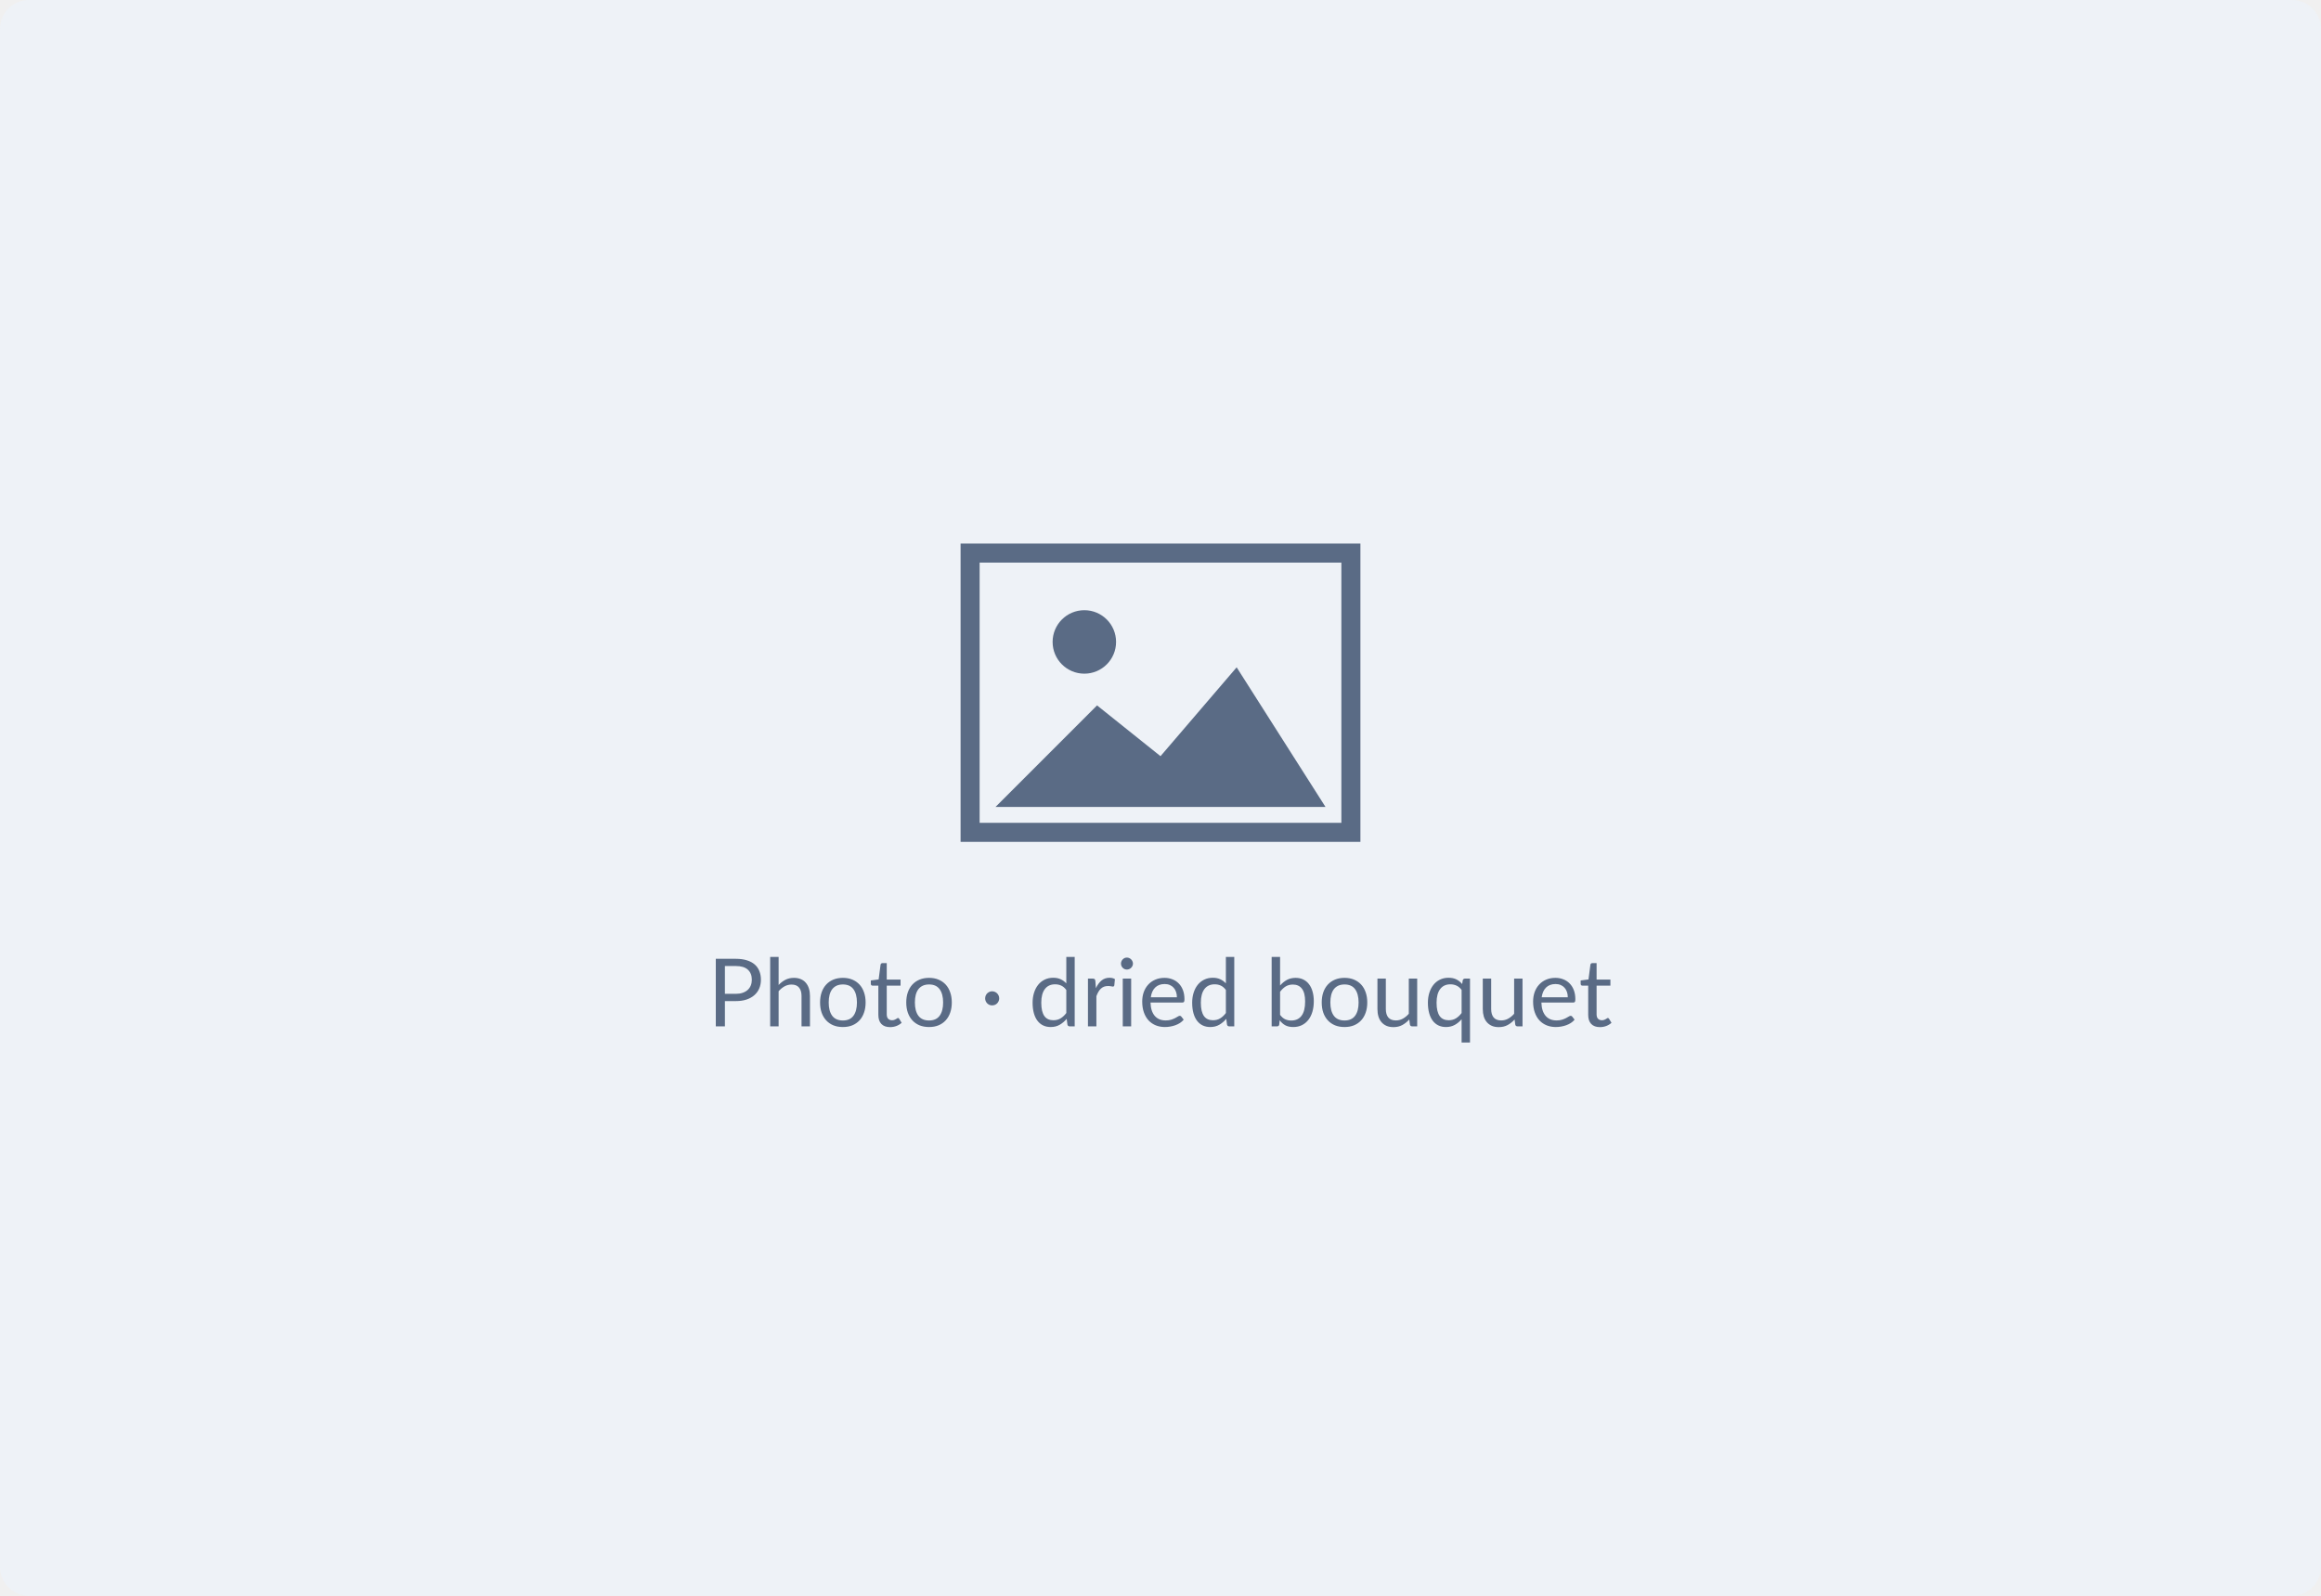
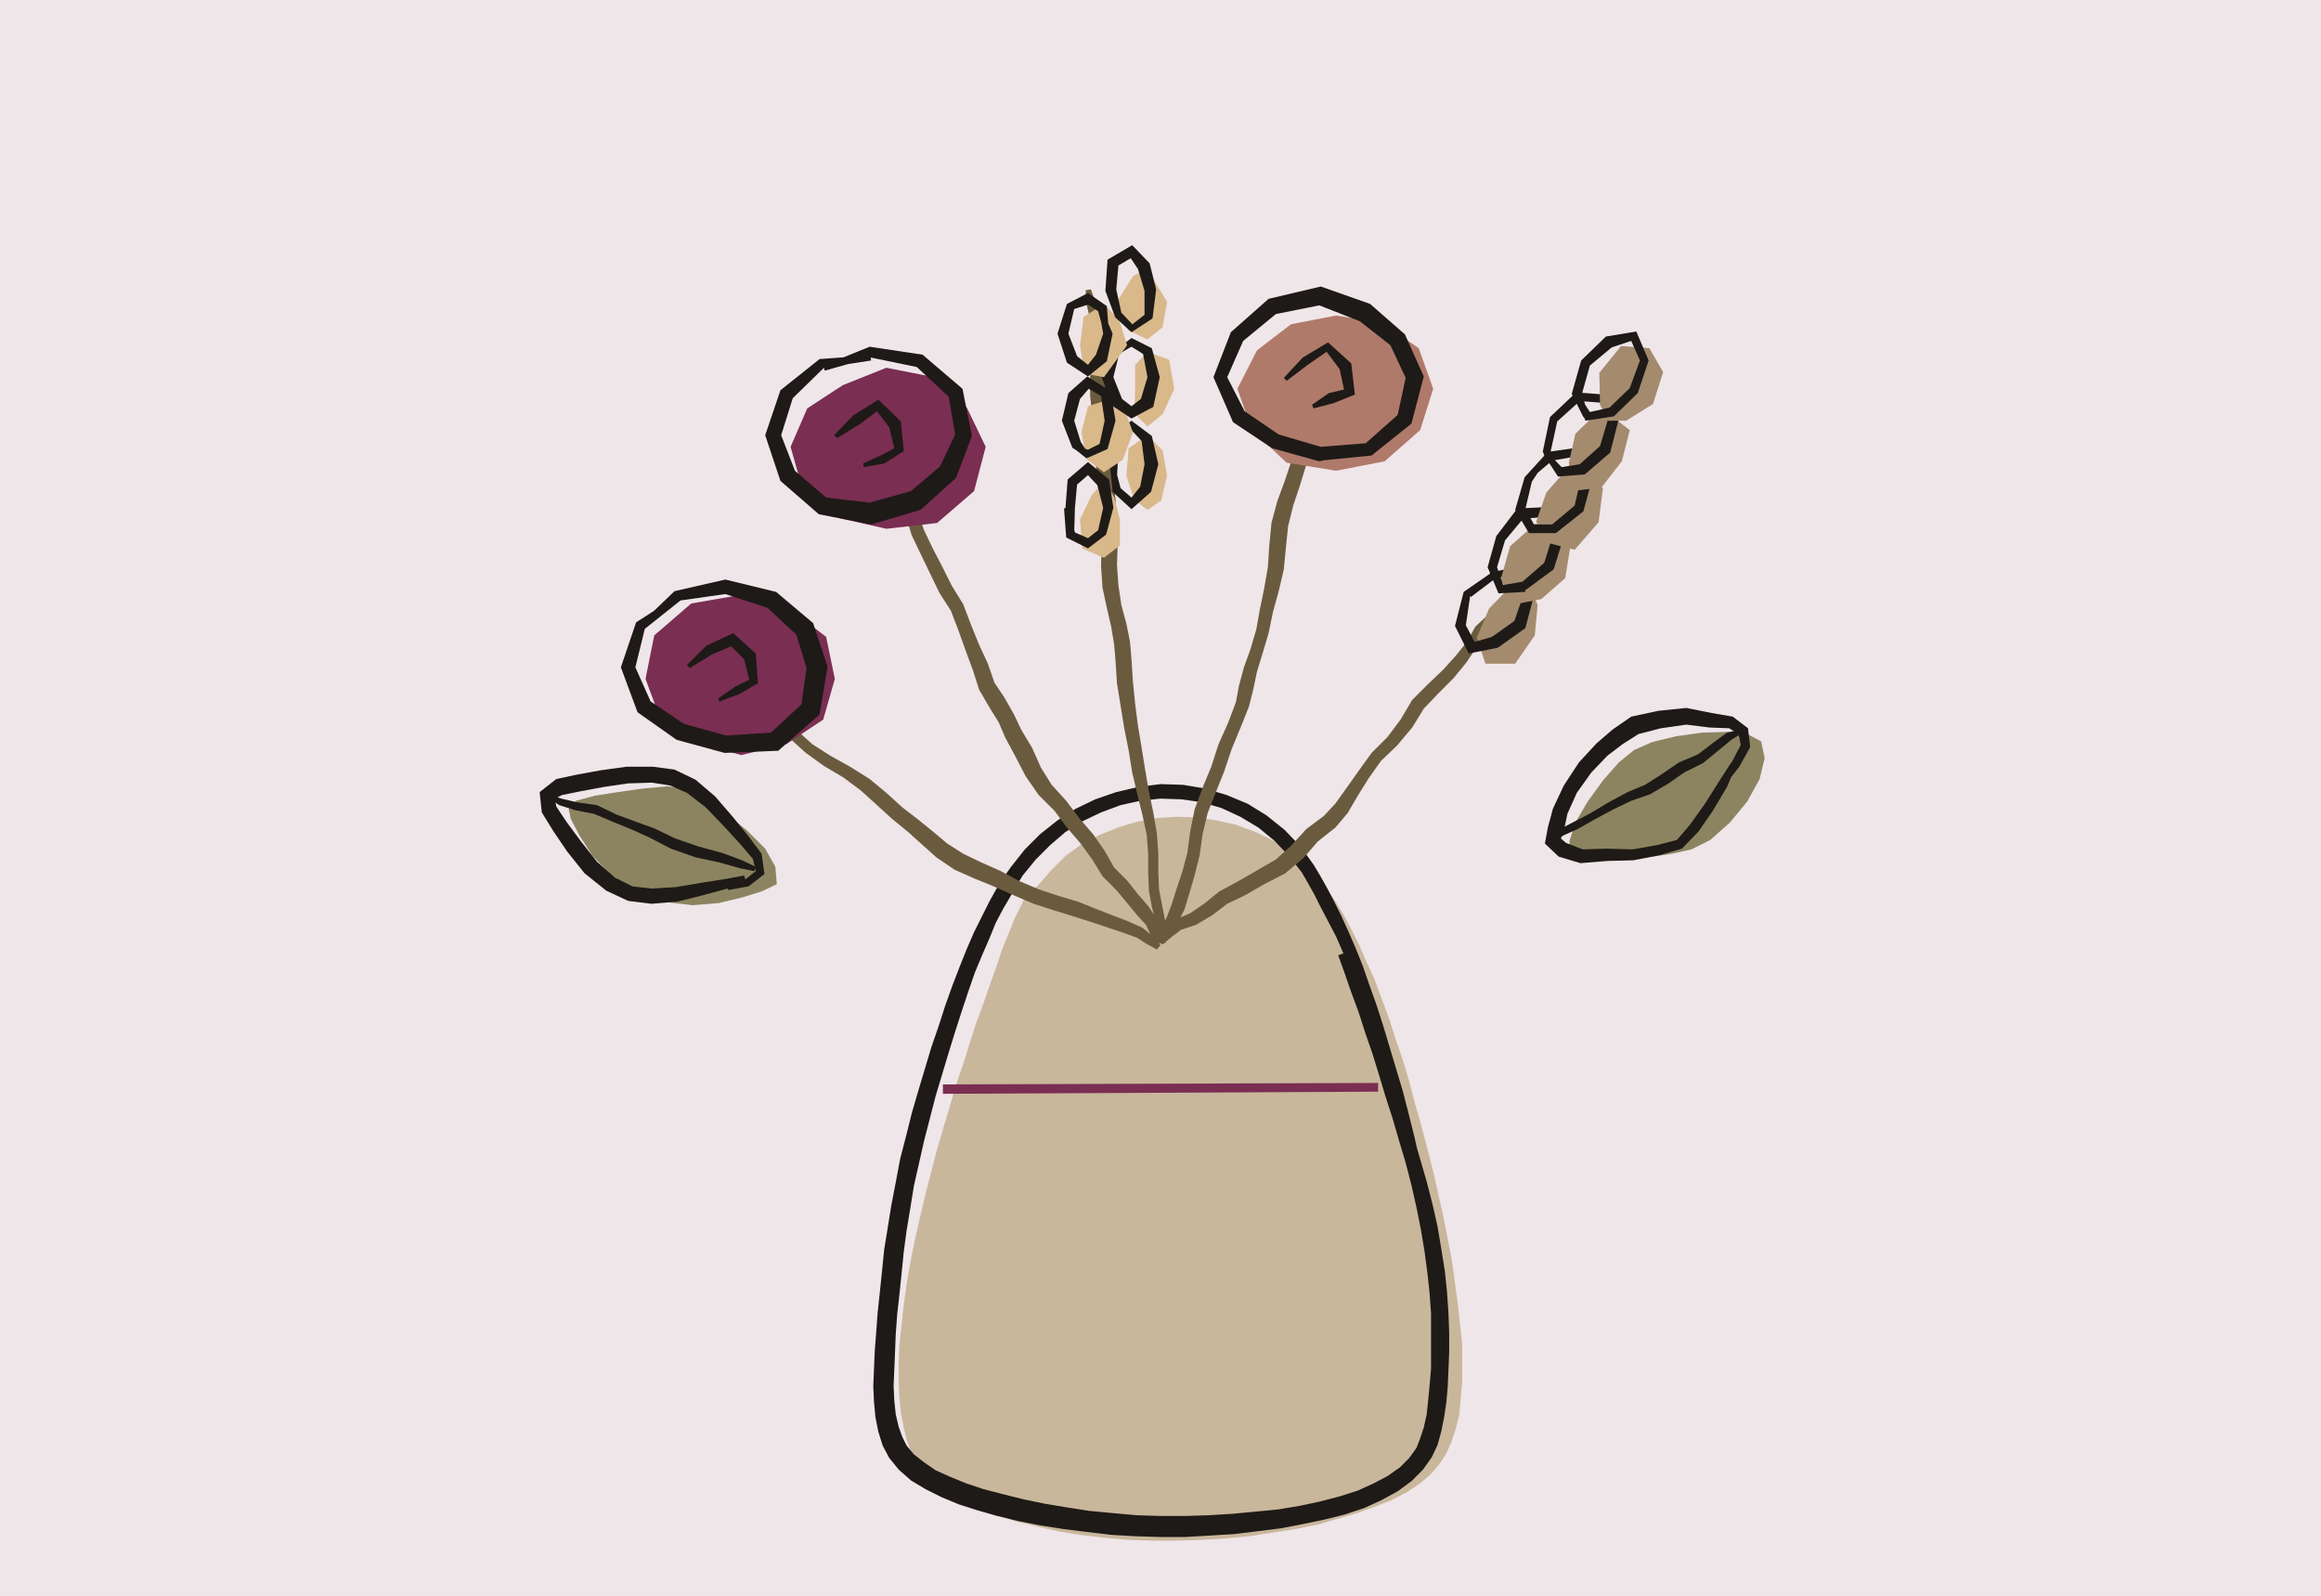
<svg xmlns="http://www.w3.org/2000/svg" width="320" height="220" viewBox="0 0 320 220" fill="none">
-   <g id="Picture">
-     <g id="Picture=Dried bouquet">
-       <path d="M0 4C0 1.791 1.791 0 4 0H316C318.209 0 320 1.791 320 4V216C320 218.209 318.209 220 316 220H4C1.791 220 0 218.209 0 216V4Z" fill="#EEF2F7" />
-       <g id="Photo icon" clip-path="url(#clip0_3_4)">
-         <path id="Vector" d="M186.25 76.25H133.75V114.75H186.25V76.25Z" stroke="#5A6B85" stroke-width="2.625" />
-         <path id="Vector_2" d="M149.5 92.875C151.916 92.875 153.875 90.916 153.875 88.5C153.875 86.084 151.916 84.125 149.5 84.125C147.084 84.125 145.125 86.084 145.125 88.5C145.125 90.916 147.084 92.875 149.5 92.875Z" fill="#5A6B85" />
-         <path id="Vector_3" d="M137.25 111.25L151.25 97.25L160 104.25L170.5 92L182.75 111.25H137.25Z" fill="#5A6B85" />
-       </g>
-       <path id="Label" d="M101.439 137.015C101.799 137.015 102.115 136.967 102.388 136.872C102.665 136.777 102.897 136.644 103.084 136.475C103.274 136.302 103.417 136.096 103.513 135.858C103.608 135.62 103.656 135.357 103.656 135.071C103.656 134.478 103.471 134.014 103.103 133.68C102.739 133.347 102.184 133.18 101.439 133.18H99.944V137.015H101.439ZM101.439 132.185C102.028 132.185 102.54 132.255 102.973 132.393C103.411 132.528 103.773 132.721 104.059 132.972C104.345 133.223 104.557 133.527 104.695 133.882C104.839 134.237 104.91 134.634 104.91 135.071C104.91 135.505 104.834 135.901 104.683 136.261C104.531 136.621 104.308 136.93 104.013 137.19C103.723 137.45 103.361 137.654 102.928 137.801C102.499 137.944 102.002 138.016 101.439 138.016H99.944V141.5H98.689V132.185H101.439ZM107.35 135.793C107.631 135.494 107.943 135.256 108.286 135.078C108.628 134.9 109.022 134.811 109.469 134.811C109.828 134.811 110.145 134.872 110.418 134.993C110.695 135.11 110.925 135.279 111.107 135.5C111.293 135.717 111.434 135.979 111.529 136.287C111.624 136.595 111.672 136.935 111.672 137.307V141.5H110.509V137.307C110.509 136.809 110.394 136.423 110.164 136.15C109.939 135.873 109.594 135.734 109.131 135.734C108.788 135.734 108.468 135.817 108.169 135.981C107.874 136.146 107.601 136.369 107.35 136.651V141.5H106.186V131.925H107.35V135.793ZM116.211 134.811C116.692 134.811 117.125 134.892 117.511 135.052C117.896 135.212 118.226 135.44 118.499 135.734C118.772 136.029 118.98 136.387 119.123 136.807C119.27 137.223 119.344 137.689 119.344 138.204C119.344 138.724 119.27 139.192 119.123 139.608C118.98 140.024 118.772 140.38 118.499 140.674C118.226 140.969 117.896 141.197 117.511 141.357C117.125 141.513 116.692 141.591 116.211 141.591C115.725 141.591 115.288 141.513 114.898 141.357C114.512 141.197 114.183 140.969 113.91 140.674C113.637 140.38 113.426 140.024 113.279 139.608C113.136 139.192 113.065 138.724 113.065 138.204C113.065 137.689 113.136 137.223 113.279 136.807C113.426 136.387 113.637 136.029 113.91 135.734C114.183 135.44 114.512 135.212 114.898 135.052C115.288 134.892 115.725 134.811 116.211 134.811ZM116.211 140.688C116.861 140.688 117.346 140.471 117.667 140.037C117.987 139.6 118.148 138.991 118.148 138.211C118.148 137.427 117.987 136.816 117.667 136.378C117.346 135.94 116.861 135.721 116.211 135.721C115.881 135.721 115.593 135.778 115.346 135.89C115.103 136.003 114.9 136.166 114.735 136.378C114.575 136.59 114.453 136.852 114.371 137.164C114.293 137.472 114.254 137.821 114.254 138.211C114.254 138.991 114.414 139.6 114.735 140.037C115.06 140.471 115.552 140.688 116.211 140.688ZM122.718 141.604C122.198 141.604 121.797 141.459 121.516 141.168C121.238 140.878 121.1 140.46 121.1 139.914V135.884H120.307C120.237 135.884 120.179 135.864 120.131 135.825C120.084 135.782 120.06 135.717 120.06 135.63V135.169L121.139 135.032L121.405 132.998C121.418 132.933 121.446 132.881 121.49 132.842C121.537 132.799 121.598 132.777 121.672 132.777H122.257V135.045H124.161V135.884H122.257V139.836C122.257 140.113 122.324 140.319 122.458 140.453C122.593 140.588 122.766 140.655 122.978 140.655C123.1 140.655 123.204 140.64 123.29 140.609C123.381 140.575 123.459 140.538 123.524 140.499C123.589 140.46 123.643 140.425 123.687 140.395C123.734 140.36 123.776 140.343 123.81 140.343C123.871 140.343 123.925 140.38 123.973 140.453L124.311 141.006C124.111 141.192 123.871 141.34 123.589 141.448C123.308 141.552 123.017 141.604 122.718 141.604ZM128.093 134.811C128.574 134.811 129.008 134.892 129.393 135.052C129.779 135.212 130.108 135.44 130.381 135.734C130.654 136.029 130.862 136.387 131.005 136.807C131.153 137.223 131.226 137.689 131.226 138.204C131.226 138.724 131.153 139.192 131.005 139.608C130.862 140.024 130.654 140.38 130.381 140.674C130.108 140.969 129.779 141.197 129.393 141.357C129.008 141.513 128.574 141.591 128.093 141.591C127.608 141.591 127.17 141.513 126.78 141.357C126.395 141.197 126.065 140.969 125.792 140.674C125.519 140.38 125.309 140.024 125.162 139.608C125.019 139.192 124.947 138.724 124.947 138.204C124.947 137.689 125.019 137.223 125.162 136.807C125.309 136.387 125.519 136.029 125.792 135.734C126.065 135.44 126.395 135.212 126.78 135.052C127.17 134.892 127.608 134.811 128.093 134.811ZM128.093 140.688C128.743 140.688 129.229 140.471 129.549 140.037C129.87 139.6 130.03 138.991 130.03 138.211C130.03 137.427 129.87 136.816 129.549 136.378C129.229 135.94 128.743 135.721 128.093 135.721C127.764 135.721 127.476 135.778 127.229 135.89C126.986 136.003 126.783 136.166 126.618 136.378C126.458 136.59 126.336 136.852 126.254 137.164C126.176 137.472 126.137 137.821 126.137 138.211C126.137 138.991 126.297 139.6 126.618 140.037C126.943 140.471 127.435 140.688 128.093 140.688ZM135.825 137.645C135.825 137.511 135.849 137.383 135.897 137.262C135.949 137.141 136.018 137.037 136.105 136.95C136.196 136.863 136.297 136.794 136.41 136.742C136.527 136.69 136.651 136.664 136.781 136.664C136.915 136.664 137.043 136.69 137.164 136.742C137.285 136.794 137.389 136.863 137.476 136.95C137.563 137.037 137.632 137.141 137.684 137.262C137.736 137.383 137.762 137.511 137.762 137.645C137.762 137.775 137.736 137.899 137.684 138.016C137.632 138.133 137.563 138.237 137.476 138.328C137.389 138.415 137.285 138.484 137.164 138.536C137.043 138.584 136.915 138.607 136.781 138.607C136.651 138.607 136.527 138.584 136.41 138.536C136.297 138.484 136.196 138.415 136.105 138.328C136.018 138.237 135.949 138.133 135.897 138.016C135.849 137.899 135.825 137.775 135.825 137.645ZM147.013 136.482C146.796 136.192 146.562 135.99 146.311 135.877C146.06 135.76 145.778 135.702 145.466 135.702C144.855 135.702 144.385 135.921 144.056 136.358C143.726 136.796 143.562 137.42 143.562 138.23C143.562 138.659 143.598 139.028 143.672 139.335C143.746 139.639 143.854 139.89 143.997 140.089C144.14 140.284 144.316 140.427 144.524 140.518C144.732 140.609 144.968 140.655 145.232 140.655C145.613 140.655 145.945 140.568 146.227 140.395C146.513 140.222 146.775 139.977 147.013 139.66V136.482ZM148.17 131.925V141.5H147.481C147.316 141.5 147.212 141.42 147.169 141.259L147.065 140.46C146.783 140.798 146.463 141.071 146.103 141.279C145.743 141.487 145.327 141.591 144.855 141.591C144.478 141.591 144.136 141.519 143.828 141.376C143.52 141.229 143.258 141.015 143.042 140.733C142.825 140.451 142.658 140.1 142.541 139.68C142.424 139.26 142.366 138.776 142.366 138.23C142.366 137.745 142.431 137.294 142.561 136.878C142.691 136.458 142.877 136.094 143.12 135.786C143.362 135.479 143.659 135.238 144.01 135.065C144.365 134.887 144.764 134.798 145.206 134.798C145.609 134.798 145.954 134.868 146.24 135.006C146.53 135.141 146.788 135.329 147.013 135.572V131.925H148.17ZM151.096 136.235C151.304 135.784 151.56 135.433 151.863 135.182C152.166 134.926 152.537 134.798 152.975 134.798C153.113 134.798 153.245 134.814 153.371 134.844C153.501 134.874 153.616 134.922 153.716 134.987L153.631 135.851C153.605 135.96 153.54 136.014 153.436 136.014C153.375 136.014 153.287 136.001 153.17 135.975C153.053 135.949 152.92 135.936 152.773 135.936C152.565 135.936 152.379 135.966 152.214 136.027C152.054 136.088 151.909 136.179 151.779 136.3C151.653 136.417 151.538 136.564 151.434 136.742C151.334 136.915 151.243 137.115 151.161 137.34V141.5H149.998V134.915H150.661C150.786 134.915 150.873 134.939 150.921 134.987C150.968 135.035 151.001 135.117 151.018 135.234L151.096 136.235ZM155.955 134.915V141.5H154.798V134.915H155.955ZM156.202 132.848C156.202 132.961 156.178 133.067 156.13 133.167C156.087 133.262 156.026 133.349 155.948 133.427C155.875 133.501 155.786 133.559 155.682 133.602C155.582 133.646 155.476 133.667 155.363 133.667C155.251 133.667 155.145 133.646 155.045 133.602C154.95 133.559 154.865 133.501 154.791 133.427C154.718 133.349 154.659 133.262 154.616 133.167C154.573 133.067 154.551 132.961 154.551 132.848C154.551 132.736 154.573 132.63 154.616 132.53C154.659 132.426 154.718 132.337 154.791 132.263C154.865 132.185 154.95 132.125 155.045 132.081C155.145 132.038 155.251 132.016 155.363 132.016C155.476 132.016 155.582 132.038 155.682 132.081C155.786 132.125 155.875 132.185 155.948 132.263C156.026 132.337 156.087 132.426 156.13 132.53C156.178 132.63 156.202 132.736 156.202 132.848ZM162.263 137.489C162.263 137.221 162.224 136.976 162.146 136.755C162.072 136.53 161.962 136.337 161.814 136.176C161.671 136.012 161.496 135.886 161.288 135.799C161.08 135.708 160.844 135.663 160.579 135.663C160.025 135.663 159.585 135.825 159.26 136.15C158.939 136.471 158.74 136.917 158.662 137.489H162.263ZM163.199 140.577C163.056 140.75 162.885 140.902 162.685 141.032C162.486 141.158 162.272 141.262 162.042 141.344C161.817 141.426 161.583 141.487 161.34 141.526C161.097 141.569 160.857 141.591 160.618 141.591C160.163 141.591 159.743 141.515 159.357 141.363C158.976 141.207 158.645 140.982 158.363 140.688C158.086 140.388 157.869 140.02 157.713 139.582C157.557 139.145 157.479 138.642 157.479 138.074C157.479 137.615 157.548 137.186 157.687 136.787C157.83 136.389 158.034 136.044 158.298 135.754C158.562 135.459 158.885 135.23 159.266 135.065C159.648 134.896 160.077 134.811 160.553 134.811C160.948 134.811 161.312 134.879 161.645 135.013C161.983 135.143 162.274 135.334 162.516 135.585C162.763 135.832 162.956 136.14 163.095 136.508C163.234 136.872 163.303 137.288 163.303 137.756C163.303 137.938 163.283 138.059 163.244 138.12C163.205 138.181 163.132 138.211 163.023 138.211H158.623C158.636 138.627 158.692 138.989 158.792 139.296C158.896 139.604 159.039 139.862 159.221 140.07C159.403 140.274 159.62 140.427 159.871 140.531C160.122 140.631 160.404 140.681 160.716 140.681C161.006 140.681 161.255 140.648 161.463 140.583C161.676 140.514 161.858 140.44 162.009 140.362C162.161 140.284 162.287 140.213 162.386 140.148C162.49 140.079 162.579 140.044 162.653 140.044C162.748 140.044 162.822 140.081 162.874 140.154L163.199 140.577ZM169.014 136.482C168.797 136.192 168.563 135.99 168.312 135.877C168.061 135.76 167.779 135.702 167.467 135.702C166.856 135.702 166.386 135.921 166.057 136.358C165.727 136.796 165.563 137.42 165.563 138.23C165.563 138.659 165.599 139.028 165.673 139.335C165.747 139.639 165.855 139.89 165.998 140.089C166.141 140.284 166.317 140.427 166.525 140.518C166.733 140.609 166.969 140.655 167.233 140.655C167.614 140.655 167.946 140.568 168.228 140.395C168.514 140.222 168.776 139.977 169.014 139.66V136.482ZM170.171 131.925V141.5H169.482C169.317 141.5 169.213 141.42 169.17 141.259L169.066 140.46C168.784 140.798 168.464 141.071 168.104 141.279C167.744 141.487 167.328 141.591 166.856 141.591C166.479 141.591 166.137 141.519 165.829 141.376C165.521 141.229 165.259 141.015 165.043 140.733C164.826 140.451 164.659 140.1 164.542 139.68C164.425 139.26 164.367 138.776 164.367 138.23C164.367 137.745 164.432 137.294 164.562 136.878C164.692 136.458 164.878 136.094 165.121 135.786C165.363 135.479 165.66 135.238 166.011 135.065C166.366 134.887 166.765 134.798 167.207 134.798C167.61 134.798 167.955 134.868 168.241 135.006C168.531 135.141 168.789 135.329 169.014 135.572V131.925H170.171ZM176.488 139.914C176.701 140.2 176.932 140.401 177.184 140.518C177.439 140.635 177.719 140.694 178.022 140.694C178.642 140.694 179.116 140.475 179.446 140.037C179.775 139.6 179.94 138.948 179.94 138.081C179.94 137.275 179.792 136.683 179.498 136.306C179.207 135.925 178.791 135.734 178.25 135.734C177.873 135.734 177.543 135.821 177.262 135.994C176.984 136.168 176.727 136.413 176.488 136.729V139.914ZM176.488 135.864C176.766 135.544 177.078 135.288 177.424 135.097C177.775 134.907 178.178 134.811 178.633 134.811C179.019 134.811 179.366 134.885 179.673 135.032C179.985 135.18 180.25 135.394 180.466 135.676C180.683 135.953 180.848 136.291 180.96 136.69C181.077 137.089 181.136 137.537 181.136 138.035C181.136 138.568 181.071 139.054 180.941 139.491C180.811 139.929 180.622 140.304 180.375 140.616C180.133 140.924 179.836 141.164 179.485 141.337C179.134 141.507 178.739 141.591 178.302 141.591C177.868 141.591 177.502 141.511 177.203 141.35C176.909 141.186 176.651 140.954 176.43 140.655L176.371 141.253C176.337 141.418 176.237 141.5 176.072 141.5H175.325V131.925H176.488V135.864ZM185.375 134.811C185.856 134.811 186.289 134.892 186.675 135.052C187.06 135.212 187.39 135.44 187.663 135.734C187.936 136.029 188.144 136.387 188.287 136.807C188.434 137.223 188.508 137.689 188.508 138.204C188.508 138.724 188.434 139.192 188.287 139.608C188.144 140.024 187.936 140.38 187.663 140.674C187.39 140.969 187.06 141.197 186.675 141.357C186.289 141.513 185.856 141.591 185.375 141.591C184.889 141.591 184.452 141.513 184.062 141.357C183.676 141.197 183.347 140.969 183.074 140.674C182.801 140.38 182.59 140.024 182.443 139.608C182.3 139.192 182.229 138.724 182.229 138.204C182.229 137.689 182.3 137.223 182.443 136.807C182.59 136.387 182.801 136.029 183.074 135.734C183.347 135.44 183.676 135.212 184.062 135.052C184.452 134.892 184.889 134.811 185.375 134.811ZM185.375 140.688C186.025 140.688 186.51 140.471 186.831 140.037C187.151 139.6 187.312 138.991 187.312 138.211C187.312 137.427 187.151 136.816 186.831 136.378C186.51 135.94 186.025 135.721 185.375 135.721C185.045 135.721 184.757 135.778 184.51 135.89C184.267 136.003 184.064 136.166 183.899 136.378C183.739 136.59 183.617 136.852 183.535 137.164C183.457 137.472 183.418 137.821 183.418 138.211C183.418 138.991 183.578 139.6 183.899 140.037C184.224 140.471 184.716 140.688 185.375 140.688ZM195.39 134.915V141.5H194.701C194.536 141.5 194.432 141.42 194.389 141.259L194.298 140.551C194.012 140.867 193.691 141.123 193.336 141.318C192.98 141.509 192.573 141.604 192.114 141.604C191.754 141.604 191.435 141.546 191.158 141.428C190.885 141.307 190.655 141.138 190.469 140.921C190.283 140.705 190.142 140.443 190.047 140.135C189.956 139.827 189.91 139.487 189.91 139.114V134.915H191.067V139.114C191.067 139.613 191.18 139.998 191.405 140.271C191.635 140.544 191.984 140.681 192.452 140.681C192.794 140.681 193.112 140.601 193.407 140.44C193.706 140.276 193.981 140.05 194.233 139.764V134.915H195.39ZM201.514 136.475C201.306 136.198 201.074 136.001 200.819 135.884C200.563 135.763 200.279 135.702 199.967 135.702C199.356 135.702 198.886 135.921 198.557 136.358C198.227 136.796 198.063 137.42 198.063 138.23C198.063 138.659 198.099 139.028 198.173 139.335C198.247 139.639 198.355 139.89 198.498 140.089C198.641 140.284 198.817 140.427 199.025 140.518C199.233 140.609 199.469 140.655 199.733 140.655C200.114 140.655 200.446 140.568 200.728 140.395C201.014 140.222 201.276 139.977 201.514 139.66V136.475ZM202.671 134.915V143.73H201.514V140.518C201.241 140.839 200.927 141.099 200.572 141.298C200.216 141.493 199.811 141.591 199.356 141.591C198.979 141.591 198.637 141.519 198.329 141.376C198.021 141.229 197.759 141.015 197.543 140.733C197.326 140.451 197.159 140.1 197.042 139.68C196.925 139.26 196.867 138.776 196.867 138.23C196.867 137.745 196.932 137.294 197.062 136.878C197.192 136.458 197.378 136.094 197.621 135.786C197.863 135.479 198.16 135.238 198.511 135.065C198.866 134.887 199.265 134.798 199.707 134.798C200.136 134.798 200.5 134.874 200.799 135.026C201.098 135.178 201.362 135.39 201.592 135.663L201.67 135.156C201.713 134.996 201.817 134.915 201.982 134.915H202.671ZM209.913 134.915V141.5H209.224C209.059 141.5 208.955 141.42 208.912 141.259L208.821 140.551C208.535 140.867 208.214 141.123 207.859 141.318C207.504 141.509 207.096 141.604 206.637 141.604C206.277 141.604 205.959 141.546 205.682 141.428C205.409 141.307 205.179 141.138 204.993 140.921C204.806 140.705 204.665 140.443 204.57 140.135C204.479 139.827 204.434 139.487 204.434 139.114V134.915H205.591V139.114C205.591 139.613 205.703 139.998 205.929 140.271C206.158 140.544 206.507 140.681 206.975 140.681C207.317 140.681 207.636 140.601 207.931 140.44C208.23 140.276 208.505 140.05 208.756 139.764V134.915H209.913ZM216.155 137.489C216.155 137.221 216.116 136.976 216.038 136.755C215.964 136.53 215.853 136.337 215.706 136.176C215.563 136.012 215.388 135.886 215.18 135.799C214.972 135.708 214.735 135.663 214.471 135.663C213.916 135.663 213.477 135.825 213.152 136.15C212.831 136.471 212.632 136.917 212.554 137.489H216.155ZM217.091 140.577C216.948 140.75 216.776 140.902 216.577 141.032C216.378 141.158 216.163 141.262 215.934 141.344C215.708 141.426 215.474 141.487 215.232 141.526C214.989 141.569 214.748 141.591 214.51 141.591C214.055 141.591 213.635 141.515 213.249 141.363C212.868 141.207 212.536 140.982 212.255 140.688C211.977 140.388 211.761 140.02 211.605 139.582C211.449 139.145 211.371 138.642 211.371 138.074C211.371 137.615 211.44 137.186 211.579 136.787C211.722 136.389 211.925 136.044 212.19 135.754C212.454 135.459 212.777 135.23 213.158 135.065C213.539 134.896 213.968 134.811 214.445 134.811C214.839 134.811 215.203 134.879 215.537 135.013C215.875 135.143 216.165 135.334 216.408 135.585C216.655 135.832 216.848 136.14 216.987 136.508C217.125 136.872 217.195 137.288 217.195 137.756C217.195 137.938 217.175 138.059 217.136 138.12C217.097 138.181 217.023 138.211 216.915 138.211H212.515C212.528 138.627 212.584 138.989 212.684 139.296C212.788 139.604 212.931 139.862 213.113 140.07C213.295 140.274 213.511 140.427 213.763 140.531C214.014 140.631 214.296 140.681 214.608 140.681C214.898 140.681 215.147 140.648 215.355 140.583C215.567 140.514 215.749 140.44 215.901 140.362C216.053 140.284 216.178 140.213 216.278 140.148C216.382 140.079 216.471 140.044 216.545 140.044C216.64 140.044 216.714 140.081 216.766 140.154L217.091 140.577ZM220.586 141.604C220.066 141.604 219.666 141.459 219.384 141.168C219.107 140.878 218.968 140.46 218.968 139.914V135.884H218.175C218.106 135.884 218.047 135.864 217.999 135.825C217.952 135.782 217.928 135.717 217.928 135.63V135.169L219.007 135.032L219.273 132.998C219.286 132.933 219.315 132.881 219.358 132.842C219.406 132.799 219.466 132.777 219.54 132.777H220.125V135.045H222.029V135.884H220.125V139.836C220.125 140.113 220.192 140.319 220.326 140.453C220.461 140.588 220.634 140.655 220.846 140.655C220.968 140.655 221.072 140.64 221.158 140.609C221.249 140.575 221.327 140.538 221.392 140.499C221.457 140.46 221.512 140.425 221.555 140.395C221.603 140.36 221.644 140.343 221.678 140.343C221.739 140.343 221.793 140.38 221.841 140.453L222.179 141.006C221.98 141.192 221.739 141.34 221.457 141.448C221.176 141.552 220.885 141.604 220.586 141.604Z" fill="#5A6B85" />
-     </g>
+   <clipPath id="pc">
+     <rect width="320" height="220" />
+   </clipPath>
+   <g clip-path="url(#pc)">
+     <rect width="320" height="220" fill="#EFE6EA" />
+     <path d="M143.0 122.2 L144.9 120.0 L146.9 118.0 L149.1 116.4 L151.6 115.1 L154.1 114.1 L156.7 113.3 L159.4 112.8 L162.2 112.6 L165.0 112.7 L167.7 113.1 L170.4 113.7 L173.1 114.7 L175.6 115.9 L178.0 117.5 L180.2 119.4 L182.2 121.6 L183.2 122.9 L184.2 124.4 L185.3 126.2 L186.3 128.1 L187.4 130.3 L188.4 132.6 L189.5 135.0 L190.5 137.7 L191.5 140.4 L192.4 143.2 L193.4 146.1 L194.3 149.1 L195.1 152.2 L196.0 155.3 L196.8 158.4 L197.6 161.5 L198.3 164.6 L199.0 167.7 L199.6 170.8 L200.2 173.9 L200.6 176.9 L201.0 179.8 L201.3 182.6 L201.6 185.3 L201.6 187.9 L201.6 190.4 L201.4 192.8 L201.2 195.0 L200.7 197.0 L200.1 198.8 L199.4 200.4 L198.5 201.8 L197.3 203.2 L195.8 204.5 L194.0 205.7 L191.9 206.8 L189.6 207.7 L187.1 208.6 L184.4 209.4 L181.6 210.2 L178.6 210.8 L175.4 211.3 L172.2 211.8 L168.9 212.1 L165.6 212.3 L162.2 212.4 L158.8 212.4 L155.5 212.3 L152.2 212.0 L148.9 211.6 L145.8 211.1 L142.8 210.4 L139.9 209.7 L137.2 208.8 L134.8 207.8 L132.5 206.7 L130.5 205.6 L128.8 204.3 L127.4 202.9 L126.3 201.5 L125.6 200.1 L125.0 198.5 L124.6 196.8 L124.2 194.8 L124.0 192.7 L123.9 190.4 L123.9 187.9 L124.0 185.4 L124.3 182.7 L124.6 179.9 L125.0 177.0 L125.5 174.1 L126.1 171.1 L126.8 168.0 L127.5 165.0 L128.3 161.9 L129.1 158.8 L130.0 155.7 L130.9 152.7 L131.8 149.6 L132.8 146.7 L133.7 143.8 L134.6 141.0 L135.6 138.3 L136.5 135.7 L137.4 133.2 L138.2 130.8 L139.1 128.6 L139.9 126.6 L140.8 124.8 L141.6 123.1Z" fill="#C9B79C" />
+     <path d="M184.5 131.7 L185.4 134.2 L186.3 136.8 L187.3 139.5 L188.2 142.3 L189.2 145.2 L190.1 148.1 L191.0 151.1 L192.0 154.2 L192.9 157.3 L193.8 160.3 L194.6 163.4 L195.3 166.5 L195.9 169.5 L196.4 172.5 L196.8 175.5 L197.1 178.3 L197.3 181.1 L197.3 183.8 L197.3 186.3 L197.3 188.7 L197.1 191.0 L196.9 193.1 L196.7 195.0 L196.3 196.8 L195.8 198.3 L195.3 199.6 L194.3 201.0 L193.0 202.3 L191.3 203.5 L189.4 204.5 L187.2 205.5 L184.7 206.3 L182.0 207.0 L179.2 207.6 L176.2 208.1 L173.1 208.4 L169.9 208.7 L166.6 208.9 L163.3 209.0 L160.0 209.0 L156.7 208.9 L153.4 208.6 L150.2 208.3 L147.0 207.8 L144.0 207.3 L141.1 206.7 L138.3 206.0 L135.6 205.3 L133.2 204.5 L131.0 203.6 L129.0 202.7 L127.4 201.6 L126.0 200.5 L125.0 199.3 L124.4 198.1 L123.9 196.7 L123.5 195.0 L123.3 193.1 L123.2 191.1 L123.3 188.8 L123.4 186.4 L123.5 183.9 L123.7 181.2 L124.0 178.5 L124.3 175.6 L124.6 172.6 L125.0 169.6 L125.5 166.6 L126.0 163.5 L126.7 160.4 L127.4 157.3 L128.2 154.2 L129.0 151.1 L129.9 148.1 L130.8 145.1 L131.7 142.2 L132.6 139.4 L133.5 136.7 L134.4 134.1 L135.4 131.7 L136.4 129.4 L137.3 127.2 L138.3 125.3 L139.3 123.6 L140.2 122.0 L141.0 120.7 L142.8 118.5 L144.8 116.5 L146.9 114.7 L149.3 113.2 L151.8 112.0 L154.5 111.0 L157.2 110.4 L160.0 110.1 L162.9 110.2 L165.7 110.6 L168.4 111.4 L171.0 112.6 L173.5 114.1 L175.7 115.9 L177.7 118.0 L179.5 120.3 L180.3 121.7 L181.2 123.3 L182.1 125.1 L183.1 127.0 L184.2 129.1 L185.2 131.4 L186.2 133.9 L187.2 136.4 L188.2 139.1 L189.2 141.9 L190.2 144.8 L191.1 147.8 L192.0 150.8 L192.9 153.9 L193.8 157.0 L194.6 160.1 L195.5 163.2 L196.3 163.0 L195.7 159.8 L195.0 156.7 L194.2 153.5 L193.4 150.4 L192.5 147.4 L191.6 144.4 L190.7 141.4 L189.8 138.6 L188.8 135.8 L187.9 133.2 L186.9 130.7 L185.9 128.4 L184.9 126.2 L183.9 124.2 L182.9 122.3 L182.0 120.7 L181.1 119.2 L179.3 116.7 L177.1 114.4 L174.6 112.4 L172.0 110.8 L169.1 109.6 L166.1 108.7 L163.1 108.2 L160.0 108.1 L156.9 108.5 L153.9 109.2 L151.0 110.2 L148.3 111.5 L145.8 113.1 L143.4 115.0 L141.3 117.1 L139.4 119.5 L138.4 120.9 L137.4 122.5 L136.4 124.3 L135.4 126.3 L134.3 128.5 L133.3 130.8 L132.3 133.3 L131.3 135.9 L130.3 138.7 L129.4 141.5 L128.4 144.4 L127.5 147.4 L126.6 150.4 L125.7 153.5 L124.9 156.7 L124.1 159.8 L123.5 163.0 L122.9 166.1 L122.4 169.2 L121.9 172.3 L121.6 175.3 L121.3 178.2 L121.0 181.0 L120.8 183.7 L120.6 186.3 L120.5 188.7 L120.4 191.1 L120.5 193.3 L120.7 195.4 L121.1 197.4 L121.7 199.3 L122.6 201.0 L123.9 202.6 L125.6 204.1 L127.6 205.3 L129.8 206.4 L132.2 207.4 L134.7 208.2 L137.5 209.0 L140.4 209.7 L143.4 210.3 L146.6 210.8 L149.8 211.2 L153.2 211.6 L156.6 211.8 L160.0 211.9 L163.4 211.9 L166.8 211.7 L170.1 211.5 L173.4 211.1 L176.6 210.7 L179.7 210.1 L182.6 209.5 L185.4 208.8 L188.1 207.9 L190.5 206.8 L192.7 205.6 L194.6 204.2 L196.2 202.6 L197.4 200.9 L198.2 199.2 L198.7 197.4 L199.1 195.4 L199.4 193.4 L199.6 191.2 L199.7 188.9 L199.8 186.4 L199.8 183.7 L199.7 181.0 L199.5 178.1 L199.2 175.2 L198.7 172.1 L198.2 169.1 L197.5 166.0 L196.7 162.9 L195.8 159.8 L194.9 156.7 L194.0 153.6 L193.0 150.5 L192.0 147.5 L190.9 144.6 L189.9 141.7 L188.9 138.9 L187.8 136.2 L186.8 133.6 L185.6 131.3Z" fill="#1E1A17" />
+     <path d="M130.0 150.8 L190.0 150.5 L190.0 149.3 L130.0 149.5Z" fill="#7A2E52" />
+     <path d="M160.3 129.8 L159.9 128.5 L159.5 126.7 L158.3 124.9 L156.9 123.3 L155.4 121.4 L153.6 119.6 L152.3 117.3 L150.7 115.0 L148.8 112.8 L147.0 110.4 L145.0 108.2 L143.5 105.8 L142.3 103.1 L140.8 100.6 L139.8 98.5 L138.5 96.2 L137.1 94.1 L136.2 91.5 L135.0 88.9 L133.9 86.2 L132.8 83.3 L131.2 80.7 L129.9 78.1 L128.6 75.6 L127.4 73.1 L126.5 70.5 L125.0 68.2 L123.6 66.3 L122.4 64.4 L121.3 62.9 L120.8 61.3 L120.1 60.0 L119.5 60.2 L119.8 61.6 L120.2 63.3 L121.3 65.1 L122.3 67.1 L123.6 69.1 L124.9 71.2 L125.7 73.8 L126.9 76.3 L128.2 79.0 L129.5 81.7 L131.1 84.2 L132.1 86.8 L133.1 89.6 L134.1 92.3 L135.0 95.1 L136.4 97.5 L137.7 99.6 L138.6 101.7 L140.0 104.3 L141.4 107.0 L143.2 109.6 L145.4 111.8 L147.1 114.1 L149.0 116.3 L150.6 118.5 L152.0 120.8 L153.9 122.7 L155.4 124.5 L156.8 126.2 L158.0 127.5 L158.7 129.0 L159.6 130.2Z" fill="#6B5B3E" />
+     <path d="M160.7 130.0 L160.8 128.4 L160.6 126.7 L160.2 124.7 L159.8 122.6 L159.7 120.3 L159.7 117.7 L159.5 114.9 L159.0 112.0 L158.4 109.1 L157.9 106.2 L157.4 103.1 L156.9 100.1 L156.5 97.0 L156.2 94.0 L156.0 90.9 L155.8 88.5 L155.3 86.0 L154.6 83.4 L154.2 80.7 L154.0 77.9 L154.1 75.0 L154.0 72.0 L153.8 68.9 L153.5 65.9 L153.4 63.0 L153.2 60.0 L152.9 57.2 L152.5 54.5 L152.4 51.9 L152.4 49.4 L152.4 47.0 L152.1 44.8 L151.4 42.9 L150.9 41.3 L150.4 39.9 L149.7 40.0 L149.7 41.5 L150.1 43.2 L150.4 45.1 L150.5 47.1 L150.4 49.4 L150.3 51.9 L150.3 54.6 L150.6 57.4 L150.8 60.2 L151.0 63.2 L151.3 66.1 L151.6 69.1 L151.9 72.1 L151.9 75.0 L151.8 78.0 L152.0 81.0 L152.6 83.8 L153.2 86.4 L153.6 88.8 L153.8 91.1 L154.0 94.2 L154.5 97.3 L155.0 100.4 L155.6 103.4 L156.1 106.5 L156.8 109.5 L157.5 112.3 L158.1 115.1 L158.3 117.7 L158.3 120.3 L158.4 122.8 L158.8 125.0 L159.3 126.9 L159.7 128.6 L159.9 130.0Z" fill="#6B5B3E" />
+     <path d="M160.1 130.1 L161.1 128.9 L162.3 127.4 L163.3 125.4 L164.0 123.1 L164.7 120.7 L165.4 117.9 L165.8 115.0 L166.5 112.1 L167.6 109.3 L168.8 106.3 L169.8 103.3 L171.0 100.4 L172.2 97.4 L172.8 95.0 L173.3 92.6 L174.1 90.0 L174.9 87.3 L175.5 84.4 L176.3 81.5 L177.0 78.5 L177.3 75.4 L177.6 72.5 L178.3 69.7 L179.2 67.0 L180.0 64.4 L180.9 62.0 L181.8 59.6 L182.2 57.3 L182.3 55.2 L182.5 53.6 L182.5 52.1 L181.7 52.0 L181.2 53.3 L180.9 55.1 L180.6 57.1 L180.1 59.1 L179.0 61.2 L178.0 63.7 L177.1 66.4 L176.1 69.1 L175.3 72.1 L175.0 75.2 L174.8 78.2 L174.3 81.1 L173.7 84.0 L173.2 86.8 L172.4 89.5 L171.5 92.0 L170.8 94.6 L170.4 96.8 L169.3 99.7 L168.0 102.6 L167.0 105.7 L165.8 108.6 L164.7 111.6 L164.1 114.6 L163.7 117.6 L163.0 120.2 L162.2 122.6 L161.5 124.8 L160.8 126.6 L159.8 128.2 L159.3 129.7Z" fill="#6B5B3E" />
+     <path d="M160.3 130.2 L161.5 129.2 L162.8 128.2 L164.9 127.5 L167.1 126.2 L169.2 124.6 L171.7 123.4 L174.3 121.9 L177.2 120.4 L179.7 118.3 L181.7 116.0 L184.1 114.1 L185.8 112.1 L187.2 109.7 L188.7 107.3 L190.4 104.9 L192.6 102.8 L194.7 100.3 L196.3 97.7 L198.3 95.6 L200.4 93.5 L202.2 91.3 L203.6 89.2 L204.7 87.3 L206.0 86.0 L206.7 84.6 L206.1 84.0 L204.9 85.0 L203.4 86.4 L202.3 88.4 L200.8 90.3 L199.0 92.3 L196.9 94.3 L194.7 96.5 L193.1 99.2 L191.3 101.6 L189.1 103.8 L187.3 106.3 L185.6 108.7 L184.1 110.8 L182.5 112.5 L180.1 114.3 L178.0 116.6 L175.9 118.5 L173.3 120.0 L170.7 121.5 L168.1 122.9 L166.0 124.6 L164.1 125.9 L162.0 126.8 L160.5 128.3 L159.7 129.8Z" fill="#6B5B3E" />
+     <path d="M160.0 130.3 L159.0 129.1 L157.5 127.9 L155.5 127.0 L153.4 126.2 L151.1 125.3 L148.6 124.3 L145.9 123.5 L143.2 122.6 L140.6 121.5 L138.0 120.1 L135.3 118.9 L132.8 117.7 L130.6 116.3 L128.7 114.7 L126.6 113.0 L124.4 111.3 L122.2 109.3 L119.9 107.4 L117.2 105.7 L114.5 104.2 L112.0 102.6 L109.9 100.7 L108.0 98.7 L106.2 96.9 L104.7 95.0 L103.4 93.3 L102.0 91.9 L100.5 91.3 L100.1 92.0 L101.3 92.9 L102.4 94.1 L103.7 95.9 L105.1 97.8 L106.9 99.8 L108.9 101.8 L111.1 103.8 L113.6 105.6 L116.3 107.2 L118.7 109.0 L120.8 110.9 L123.0 112.9 L125.2 114.7 L127.2 116.5 L129.1 118.2 L131.6 119.9 L134.3 121.1 L137.0 122.2 L139.7 123.4 L142.5 124.6 L145.3 125.5 L147.9 126.3 L150.4 127.1 L152.8 127.9 L154.9 128.6 L156.8 129.3 L158.2 130.2 L159.5 130.9Z" fill="#6B5B3E" />
+     <path d="M122.2 50.7 L128.8 52.0 L133.3 56.2 L135.9 61.6 L134.3 67.7 L129.2 72.1 L122.2 72.9 L115.6 71.4 L110.6 67.3 L109.0 61.6 L111.3 56.3 L116.2 53.1Z" fill="#7A2E52" />
+     <path d="M113.7 51.1 L120.1 49.3 L126.4 50.6 L130.8 54.7 L131.7 59.9 L129.6 64.3 L125.6 67.7 L119.9 69.3 L113.9 68.6 L109.6 64.9 L107.7 60.0 L109.3 54.9 L113.6 50.7 L120.1 49.7 L120.0 49.0 L113.0 49.5 L107.6 53.8 L105.5 60.0 L107.6 66.3 L112.9 70.9 L120.1 72.3 L126.9 70.3 L131.8 65.9 L134.0 60.1 L132.7 53.6 L127.2 48.9 L119.9 47.8 L113.5 50.4Z" fill="#1E1A17" />
+     <path d="M115.4 60.4 L118.5 58.5 L120.9 56.7 L122.6 58.9 L123.3 61.8 L121.4 62.8 L119.0 63.9 L119.1 64.4 L121.9 63.9 L124.6 62.2 L124.2 58.1 L121.1 55.1 L117.6 57.3 L115.0 60.0Z" fill="#1E1A17" />
+     <path d="M184.2 43.5 L190.5 44.5 L195.6 48.0 L197.6 53.6 L195.8 59.3 L190.9 63.6 L184.2 64.9 L177.4 63.8 L172.6 59.3 L170.6 53.6 L173.3 48.3 L178.0 44.7Z" fill="#B07A6A" />
+     <path d="M188.4 61.1 L182.1 61.6 L176.3 59.9 L171.6 56.7 L169.2 52.0 L171.4 47.0 L175.9 43.3 L181.9 42.1 L187.5 44.3 L191.7 47.6 L193.8 52.1 L192.7 57.2 L188.3 61.1 L182.0 62.7 L182.1 63.5 L189.1 62.8 L194.6 58.4 L196.3 51.9 L193.7 46.1 L188.9 41.9 L182.1 39.5 L174.9 41.2 L169.7 45.8 L167.3 52.0 L170.0 58.2 L175.4 61.8 L181.9 63.6 L188.6 62.0Z" fill="#1E1A17" />
+     <path d="M177.4 52.5 L180.3 50.3 L182.9 48.5 L184.7 50.9 L185.3 53.7 L183.2 54.2 L180.9 55.8 L181.1 56.3 L183.8 55.6 L186.8 54.4 L186.3 50.1 L183.1 47.2 L179.6 49.3 L177.0 52.1Z" fill="#1E1A17" />
+     <path d="M102.2 82.0 L108.8 83.9 L113.9 87.8 L115.1 93.6 L113.5 99.2 L108.4 102.6 L102.2 104.1 L96.0 102.4 L91.0 99.0 L89.0 93.6 L90.2 87.6 L95.3 83.2Z" fill="#7A2E52" />
+     <path d="M88.8 86.6 L93.7 82.8 L100.0 81.9 L105.8 83.8 L109.8 87.5 L111.2 92.1 L110.5 97.1 L106.3 101.0 L100.1 101.4 L94.3 99.8 L89.7 96.7 L87.6 92.0 L88.9 86.7 L93.8 82.8 L93.3 82.2 L87.7 85.8 L85.6 92.0 L87.9 98.2 L93.3 102.0 L99.9 103.8 L107.3 103.5 L113.0 98.5 L114.1 91.9 L112.1 85.9 L107.0 81.6 L100.0 79.9 L93.0 81.5 L88.3 86.0Z" fill="#1E1A17" />
+     <path d="M95.1 92.1 L98.2 90.2 L100.8 89.1 L102.6 90.9 L103.3 93.7 L101.3 94.7 L99.0 96.3 L99.2 96.7 L101.9 95.7 L104.5 94.2 L104.2 90.1 L101.1 87.3 L97.4 89.0 L94.7 91.7Z" fill="#1E1A17" />
+     <path d="M152.2 66.3 L153.6 68.5 L154.4 71.6 L154.4 75.2 L152.2 76.9 L149.2 75.6 L148.9 71.6 L150.5 68.3Z" fill="#D9B88A" />
+     <path d="M148.1 73.5 L148.2 70.0 L148.5 66.8 L150.0 65.5 L151.3 66.9 L152.1 70.0 L151.4 73.1 L150.0 74.2 L148.2 73.4 L147.3 69.9 L146.7 70.1 L147.0 74.1 L150.0 75.6 L152.5 73.7 L153.5 70.0 L152.9 66.1 L150.0 63.7 L147.2 66.1 L146.9 70.0 L147.6 73.6Z" fill="#1E1A17" />
+     <path d="M158.2 60.0 L160.3 62.1 L160.9 65.6 L160.1 69.0 L158.2 70.3 L156.4 68.9 L155.3 65.6 L155.6 61.8Z" fill="#D9B88A" />
+     <path d="M153.9 67.6 L154.1 64.0 L154.4 60.7 L156.0 59.3 L157.4 60.8 L157.8 64.0 L157.2 67.1 L156.0 68.6 L154.5 67.3 L153.6 63.9 L153.1 63.9 L153.4 67.8 L156.0 70.2 L158.7 67.8 L159.7 64.0 L158.8 60.1 L156.0 58.0 L153.2 60.1 L153.0 64.0 L153.4 67.6Z" fill="#1E1A17" />
+     <path d="M152.2 55.3 L154.8 55.8 L156.2 59.6 L154.8 63.4 L152.2 65.1 L149.8 63.3 L149.1 59.6 L150.0 56.0Z" fill="#D9B88A" />
+     <path d="M150.2 62.8 L149.0 60.9 L148.1 58.0 L148.9 55.0 L150.1 53.6 L151.8 54.6 L152.3 58.0 L151.6 61.2 L150.0 62.0 L148.0 61.3 L147.8 61.7 L150.0 63.1 L152.7 61.9 L153.8 58.0 L153.1 53.9 L149.9 51.9 L147.3 54.2 L146.4 58.0 L147.8 61.6 L149.8 63.2Z" fill="#1E1A17" />
+     <path d="M158.2 48.5 L161.2 49.6 L161.9 53.6 L160.3 57.1 L158.2 58.8 L156.4 57.0 L156.5 53.6 L156.5 50.3Z" fill="#D9B88A" />
+     <path d="M154.1 48.8 L156.0 47.8 L157.6 48.8 L158.2 52.0 L157.3 55.0 L156.0 56.0 L154.7 55.0 L153.5 52.0 L154.3 48.8 L156.3 47.6 L156.1 47.1 L153.3 48.1 L151.9 52.0 L153.3 55.9 L156.0 57.7 L159.0 56.1 L159.9 52.0 L158.8 48.0 L156.0 46.6 L153.8 48.3Z" fill="#1E1A17" />
+     <path d="M152.2 41.9 L154.3 44.1 L155.4 47.6 L153.3 50.5 L152.2 52.0 L149.5 51.5 L148.9 47.6 L149.4 43.7Z" fill="#D9B88A" />
+     <path d="M151.5 42.6 L152.1 46.0 L151.1 48.9 L150.0 50.3 L148.5 49.1 L147.3 46.0 L148.1 42.6 L150.0 42.0 L151.4 42.9 L152.3 46.2 L152.9 46.0 L152.6 42.2 L150.0 40.4 L147.1 41.9 L145.8 46.0 L147.1 50.0 L150.0 51.9 L152.6 49.8 L153.4 46.0 L151.9 42.5Z" fill="#1E1A17" />
+     <path d="M158.2 36.9 L159.2 38.8 L160.9 41.6 L160.3 45.1 L158.2 46.8 L155.5 45.5 L154.0 41.6 L156.2 38.1Z" fill="#D9B88A" />
+     <path d="M156.2 44.8 L154.6 43.1 L153.9 39.9 L154.2 36.6 L155.9 35.6 L156.9 37.1 L157.8 40.1 L157.8 43.4 L156.0 44.8 L154.1 43.3 L153.7 43.7 L156.0 45.8 L158.9 43.9 L159.4 39.9 L158.5 36.3 L156.1 33.8 L152.7 35.8 L152.4 40.1 L153.7 43.6 L155.9 45.1Z" fill="#1E1A17" />
+     <path d="M210.9 80.9 L212.0 83.4 L211.6 87.6 L208.9 91.5 L204.8 91.5 L203.6 87.9 L205.3 83.9 L208.1 81.0Z" fill="#A48B6E" />
+     <path d="M202.8 82.3 L206.1 79.8 L208.9 79.1 L210.1 81.8 L208.8 85.6 L205.7 87.8 L203.3 88.5 L202.1 86.2 L202.7 82.1 L206.0 79.3 L205.7 78.9 L201.8 81.6 L200.6 86.3 L202.5 90.1 L206.5 89.3 L210.3 86.6 L211.6 81.7 L209.4 78.1 L205.6 78.9 L202.4 81.8Z" fill="#1E1A17" />
+     <path d="M214.9 72.9 L216.5 75.4 L215.8 79.7 L212.5 82.6 L208.9 83.3 L206.9 79.9 L208.2 75.3 L211.7 72.2Z" fill="#A48B6E" />
+     <path d="M210.3 80.9 L207.3 80.8 L206.4 78.2 L207.5 74.5 L210.0 71.5 L212.7 71.3 L214.1 73.8 L212.9 77.6 L209.9 80.2 L207.0 80.7 L207.0 81.2 L210.4 81.3 L214.2 78.5 L215.7 73.7 L213.5 69.9 L209.2 70.1 L206.3 73.9 L205.1 78.2 L206.6 81.8 L210.3 81.6Z" fill="#1E1A17" />
+     <path d="M218.7 65.2 L221.0 67.3 L220.4 72.0 L217.1 75.8 L213.2 74.8 L211.8 71.9 L213.2 67.9 L216.0 64.7Z" fill="#A48B6E" />
+     <path d="M210.8 66.2 L214.0 63.5 L216.9 63.0 L218.0 65.8 L217.1 69.7 L214.0 72.3 L211.5 72.3 L210.3 70.2 L211.2 66.4 L213.6 62.8 L213.2 62.5 L210.2 65.8 L208.9 70.3 L210.8 73.5 L214.5 73.5 L218.3 70.5 L219.6 65.7 L217.6 61.7 L213.4 62.3 L210.3 65.8Z" fill="#1E1A17" />
+     <path d="M222.5 57.6 L224.7 59.3 L223.6 63.6 L220.8 67.2 L216.7 67.7 L216.3 63.8 L217.2 59.8 L220.1 57.0Z" fill="#A48B6E" />
+     <path d="M215.1 65.1 L213.8 62.2 L214.7 58.1 L217.8 55.3 L220.6 55.5 L221.7 57.8 L220.6 61.5 L217.8 64.0 L215.3 64.4 L213.3 62.3 L212.8 62.6 L214.8 65.7 L218.5 65.4 L222.0 62.4 L223.2 57.7 L221.3 54.4 L217.3 54.1 L213.7 57.5 L212.7 62.3 L214.6 65.4Z" fill="#1E1A17" />
+     <path d="M227.4 48.0 L229.3 51.3 L227.9 55.7 L224.2 58.0 L221.7 58.0 L220.6 55.8 L220.5 51.4 L223.5 47.7Z" fill="#A48B6E" />
+     <path d="M219.0 57.3 L218.1 54.3 L219.2 50.4 L222.2 47.9 L224.9 47.0 L226.1 49.7 L224.7 53.5 L221.9 56.2 L219.2 56.8 L217.5 54.2 L217.0 54.5 L218.6 58.0 L222.5 57.4 L225.8 54.2 L227.3 49.7 L225.6 45.7 L221.4 46.4 L218.0 49.7 L216.7 54.3 L218.3 57.5Z" fill="#1E1A17" />
+     <path d="M216.4 117.5 L217.8 118.4 L220.4 118.7 L223.7 118.6 L227.2 118.2 L230.5 117.7 L233.2 117.1 L235.8 115.8 L238.5 113.4 L240.9 110.5 L242.6 107.4 L243.3 104.5 L242.8 102.2 L240.9 101.2 L238.1 100.9 L234.7 101.0 L231.1 101.5 L227.8 102.3 L225.3 103.4 L223.2 105.1 L221.0 107.6 L218.9 110.5 L217.2 113.4 L216.4 115.9Z" fill="#8C8460" />
+     <path d="M237.7 108.4 L239.8 105.7 L241.3 103.0 L241.0 100.4 L238.9 98.8 L236.0 98.3 L232.5 97.6 L228.6 98.0 L224.9 98.8 L222.3 100.6 L220.1 102.5 L217.7 105.1 L215.6 108.3 L214.1 111.5 L213.4 114.1 L213.0 116.3 L214.9 118.1 L217.9 119.0 L221.5 118.7 L225.2 118.6 L228.8 117.9 L231.9 117.0 L234.2 114.6 L236.2 111.7 L238.1 108.5 L239.4 105.4 L238.7 105.1 L236.9 107.9 L235.0 110.9 L233.0 113.7 L231.2 115.8 L228.5 116.5 L225.1 117.1 L221.5 117.0 L218.2 117.1 L215.9 116.2 L215.2 115.6 L215.6 114.6 L216.1 112.2 L217.4 109.3 L219.4 106.5 L221.6 104.2 L223.7 102.6 L225.9 101.2 L229.0 100.4 L232.5 99.9 L235.7 100.3 L238.4 100.4 L239.7 101.2 L240.0 102.7 L238.8 105.0 L237.1 108.0Z" fill="#1E1A17" />
+     <path d="M214.1 116.1 L215.5 115.2 L217.5 114.3 L219.8 113.0 L222.4 111.6 L224.9 110.4 L227.5 109.5 L229.9 108.1 L232.2 106.5 L234.8 105.2 L237.0 103.4 L238.7 102.0 L240.0 101.2 L239.8 100.6 L238.1 101.0 L236.2 102.4 L234.1 104.0 L231.5 105.1 L229.0 106.8 L226.8 108.2 L224.4 109.2 L221.8 110.6 L219.3 112.1 L217.0 113.3 L214.9 114.4 L213.8 115.8Z" fill="#1E1A17" />
+     <path d="M107.1 121.9 L106.9 119.5 L105.5 117.0 L103.0 114.5 L100.1 112.2 L97.3 110.2 L94.9 108.9 L92.1 108.4 L88.7 108.7 L85.2 109.2 L82.0 109.7 L79.4 110.4 L78.4 111.5 L78.7 112.9 L79.9 115.2 L81.7 118.0 L84.2 120.6 L87.0 122.5 L89.5 123.7 L92.1 124.4 L95.5 124.8 L99.1 124.5 L102.4 123.7 L105.0 122.9Z" fill="#8C8460" />
+     <path d="M100.4 122.7 L103.2 122.2 L105.4 120.5 L105.0 117.7 L103.2 115.3 L101.1 112.7 L98.6 109.8 L95.9 107.5 L93.0 106.1 L90.0 105.7 L86.4 105.7 L82.8 106.2 L79.5 106.8 L76.7 107.4 L74.4 109.2 L74.7 112.0 L76.3 114.6 L78.2 117.4 L80.6 120.4 L83.6 122.8 L86.6 124.2 L89.8 124.6 L93.4 124.3 L97.0 123.4 L100.3 122.5 L102.8 121.4 L102.6 120.7 L99.9 121.2 L96.7 121.7 L93.2 122.3 L89.9 122.5 L87.2 122.2 L84.8 121.0 L82.3 118.8 L80.1 116.0 L78.1 113.3 L76.7 111.2 L76.5 110.1 L77.5 109.6 L80.0 109.1 L83.2 108.5 L86.6 108.0 L89.9 107.9 L92.4 108.3 L94.7 109.3 L97.3 111.3 L99.7 113.8 L102.0 116.3 L103.8 118.4 L104.2 120.1 L102.8 121.2 L100.2 122.1Z" fill="#1E1A17" />
+     <path d="M104.2 119.5 L102.3 118.6 L99.6 117.6 L96.3 116.7 L93.1 115.6 L90.2 114.2 L87.7 113.3 L85.0 112.3 L82.3 111.0 L79.5 110.6 L77.4 110.1 L75.9 109.6 L75.7 110.0 L77.1 111.0 L79.3 111.7 L81.9 112.2 L84.5 113.3 L87.2 114.4 L89.6 115.5 L92.5 117.0 L95.9 118.2 L99.2 118.9 L102.0 119.7 L104.0 120.1Z" fill="#1E1A17" />
  </g>
-   <defs>
-     <clipPath id="clip0_3_4">
-       <rect width="56" height="42" fill="white" transform="translate(132 74.5)" />
-     </clipPath>
-   </defs>
</svg>
